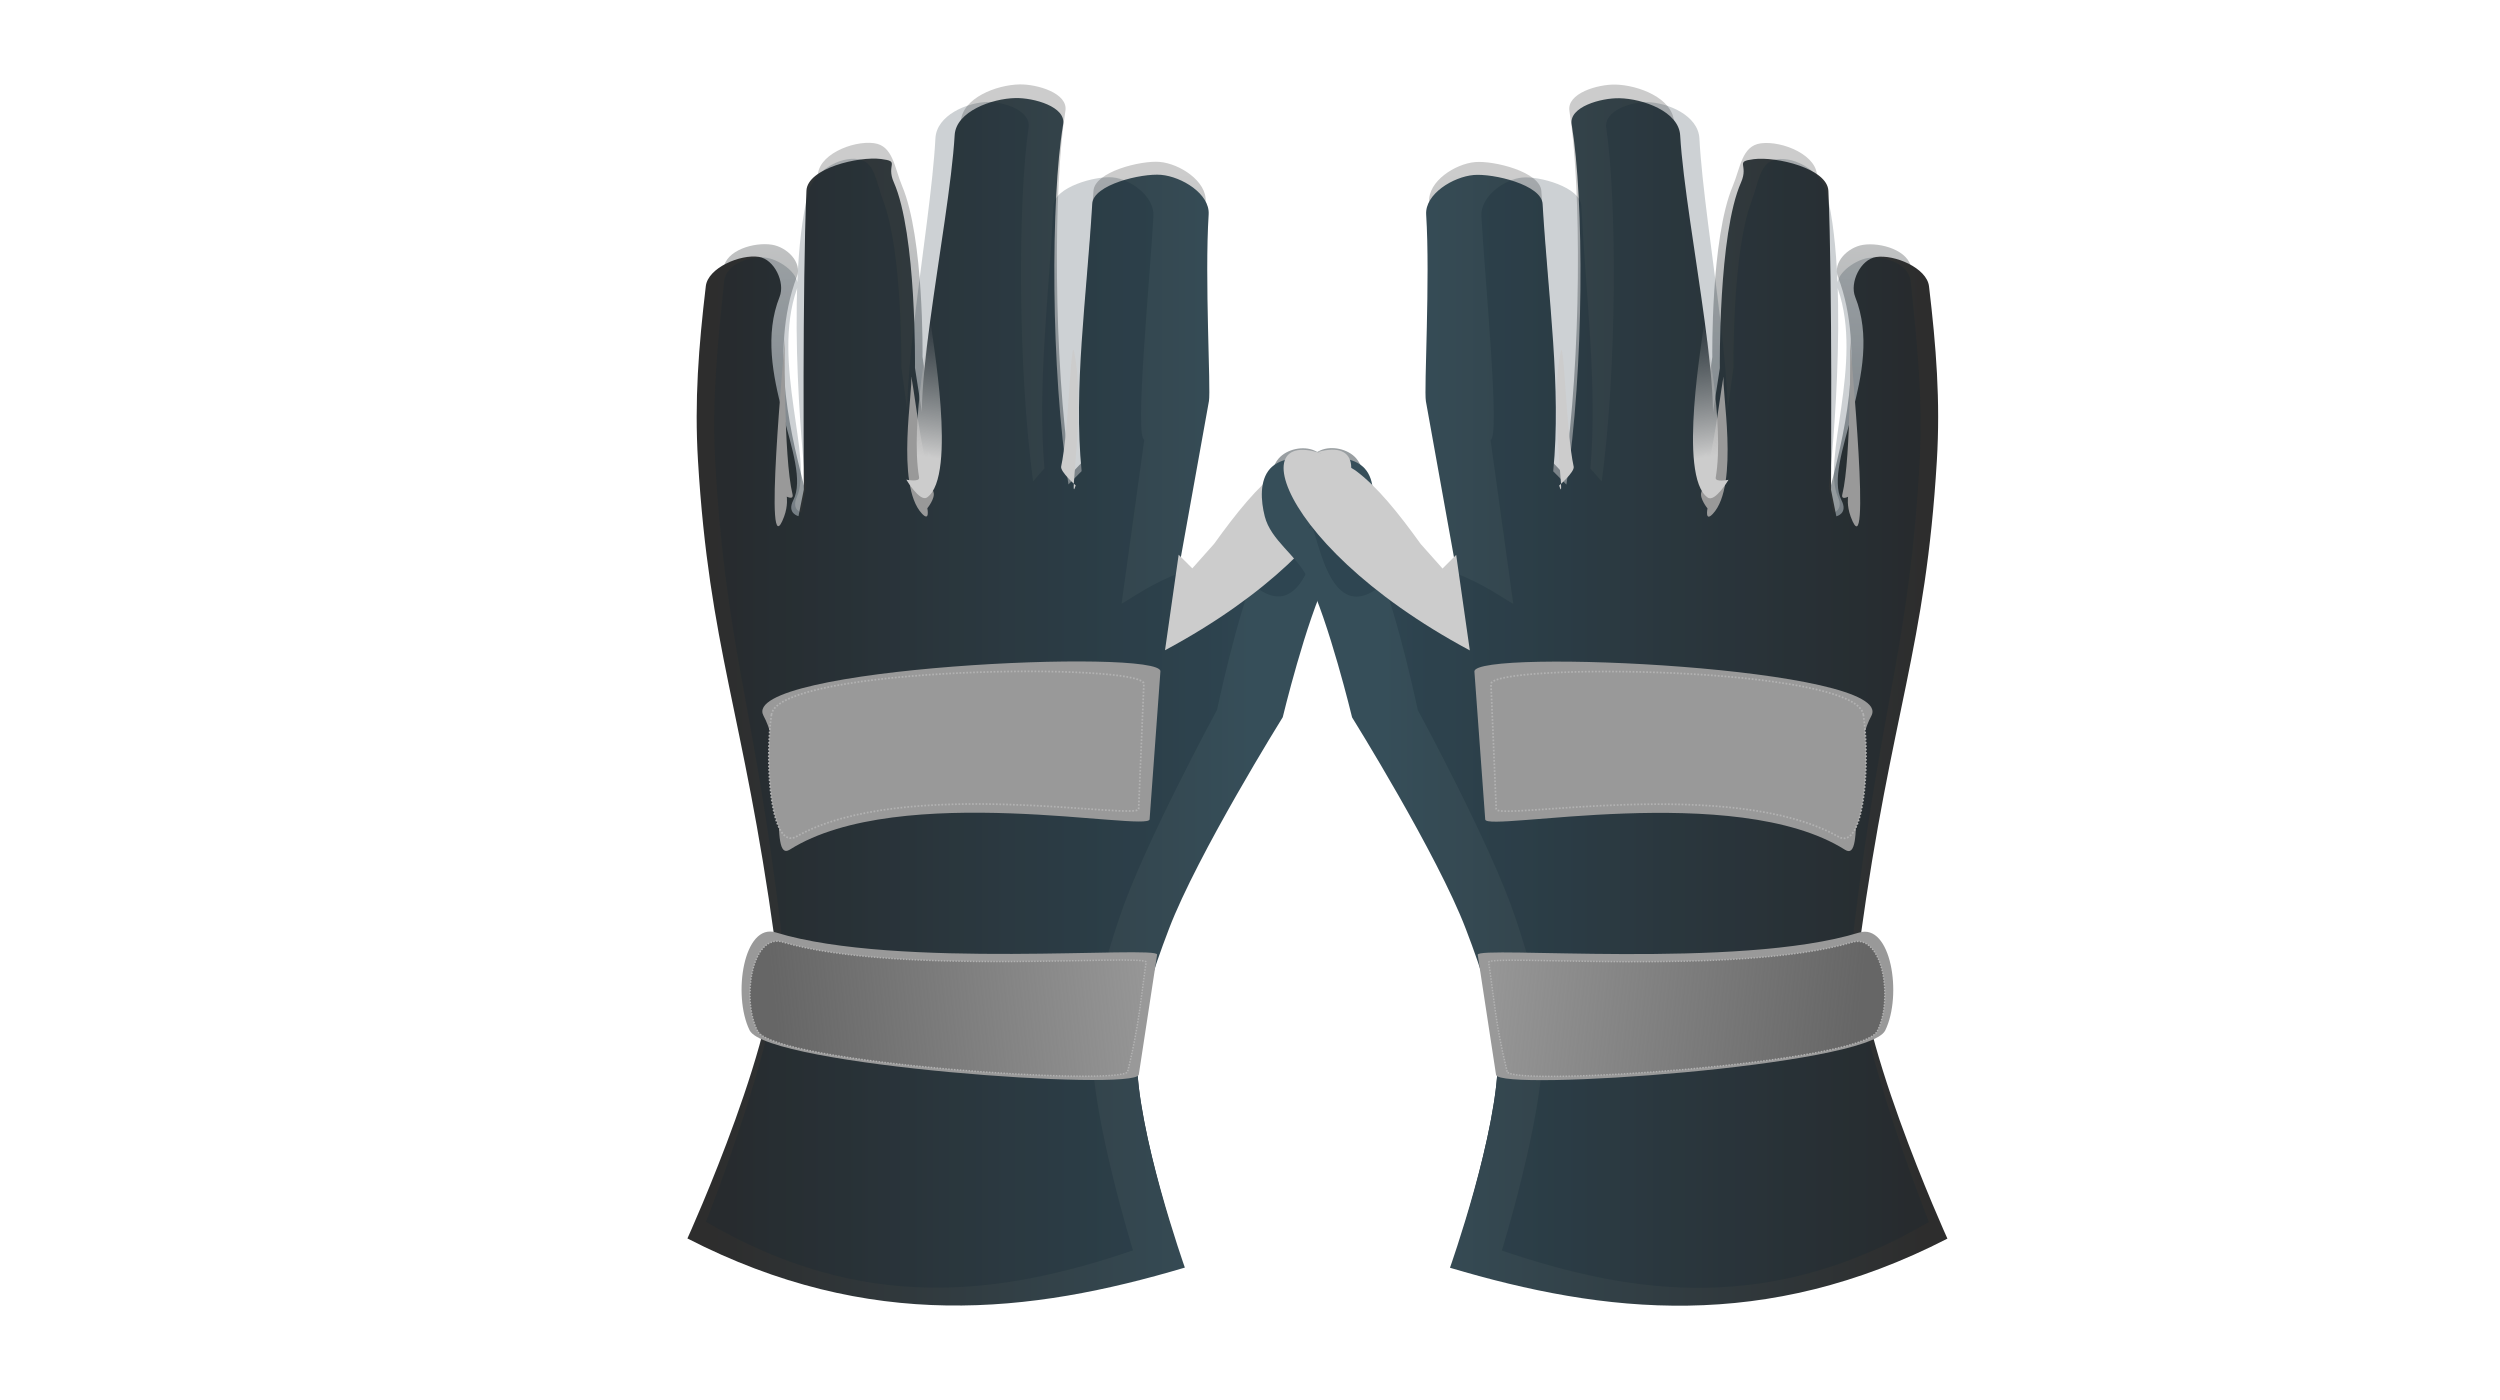
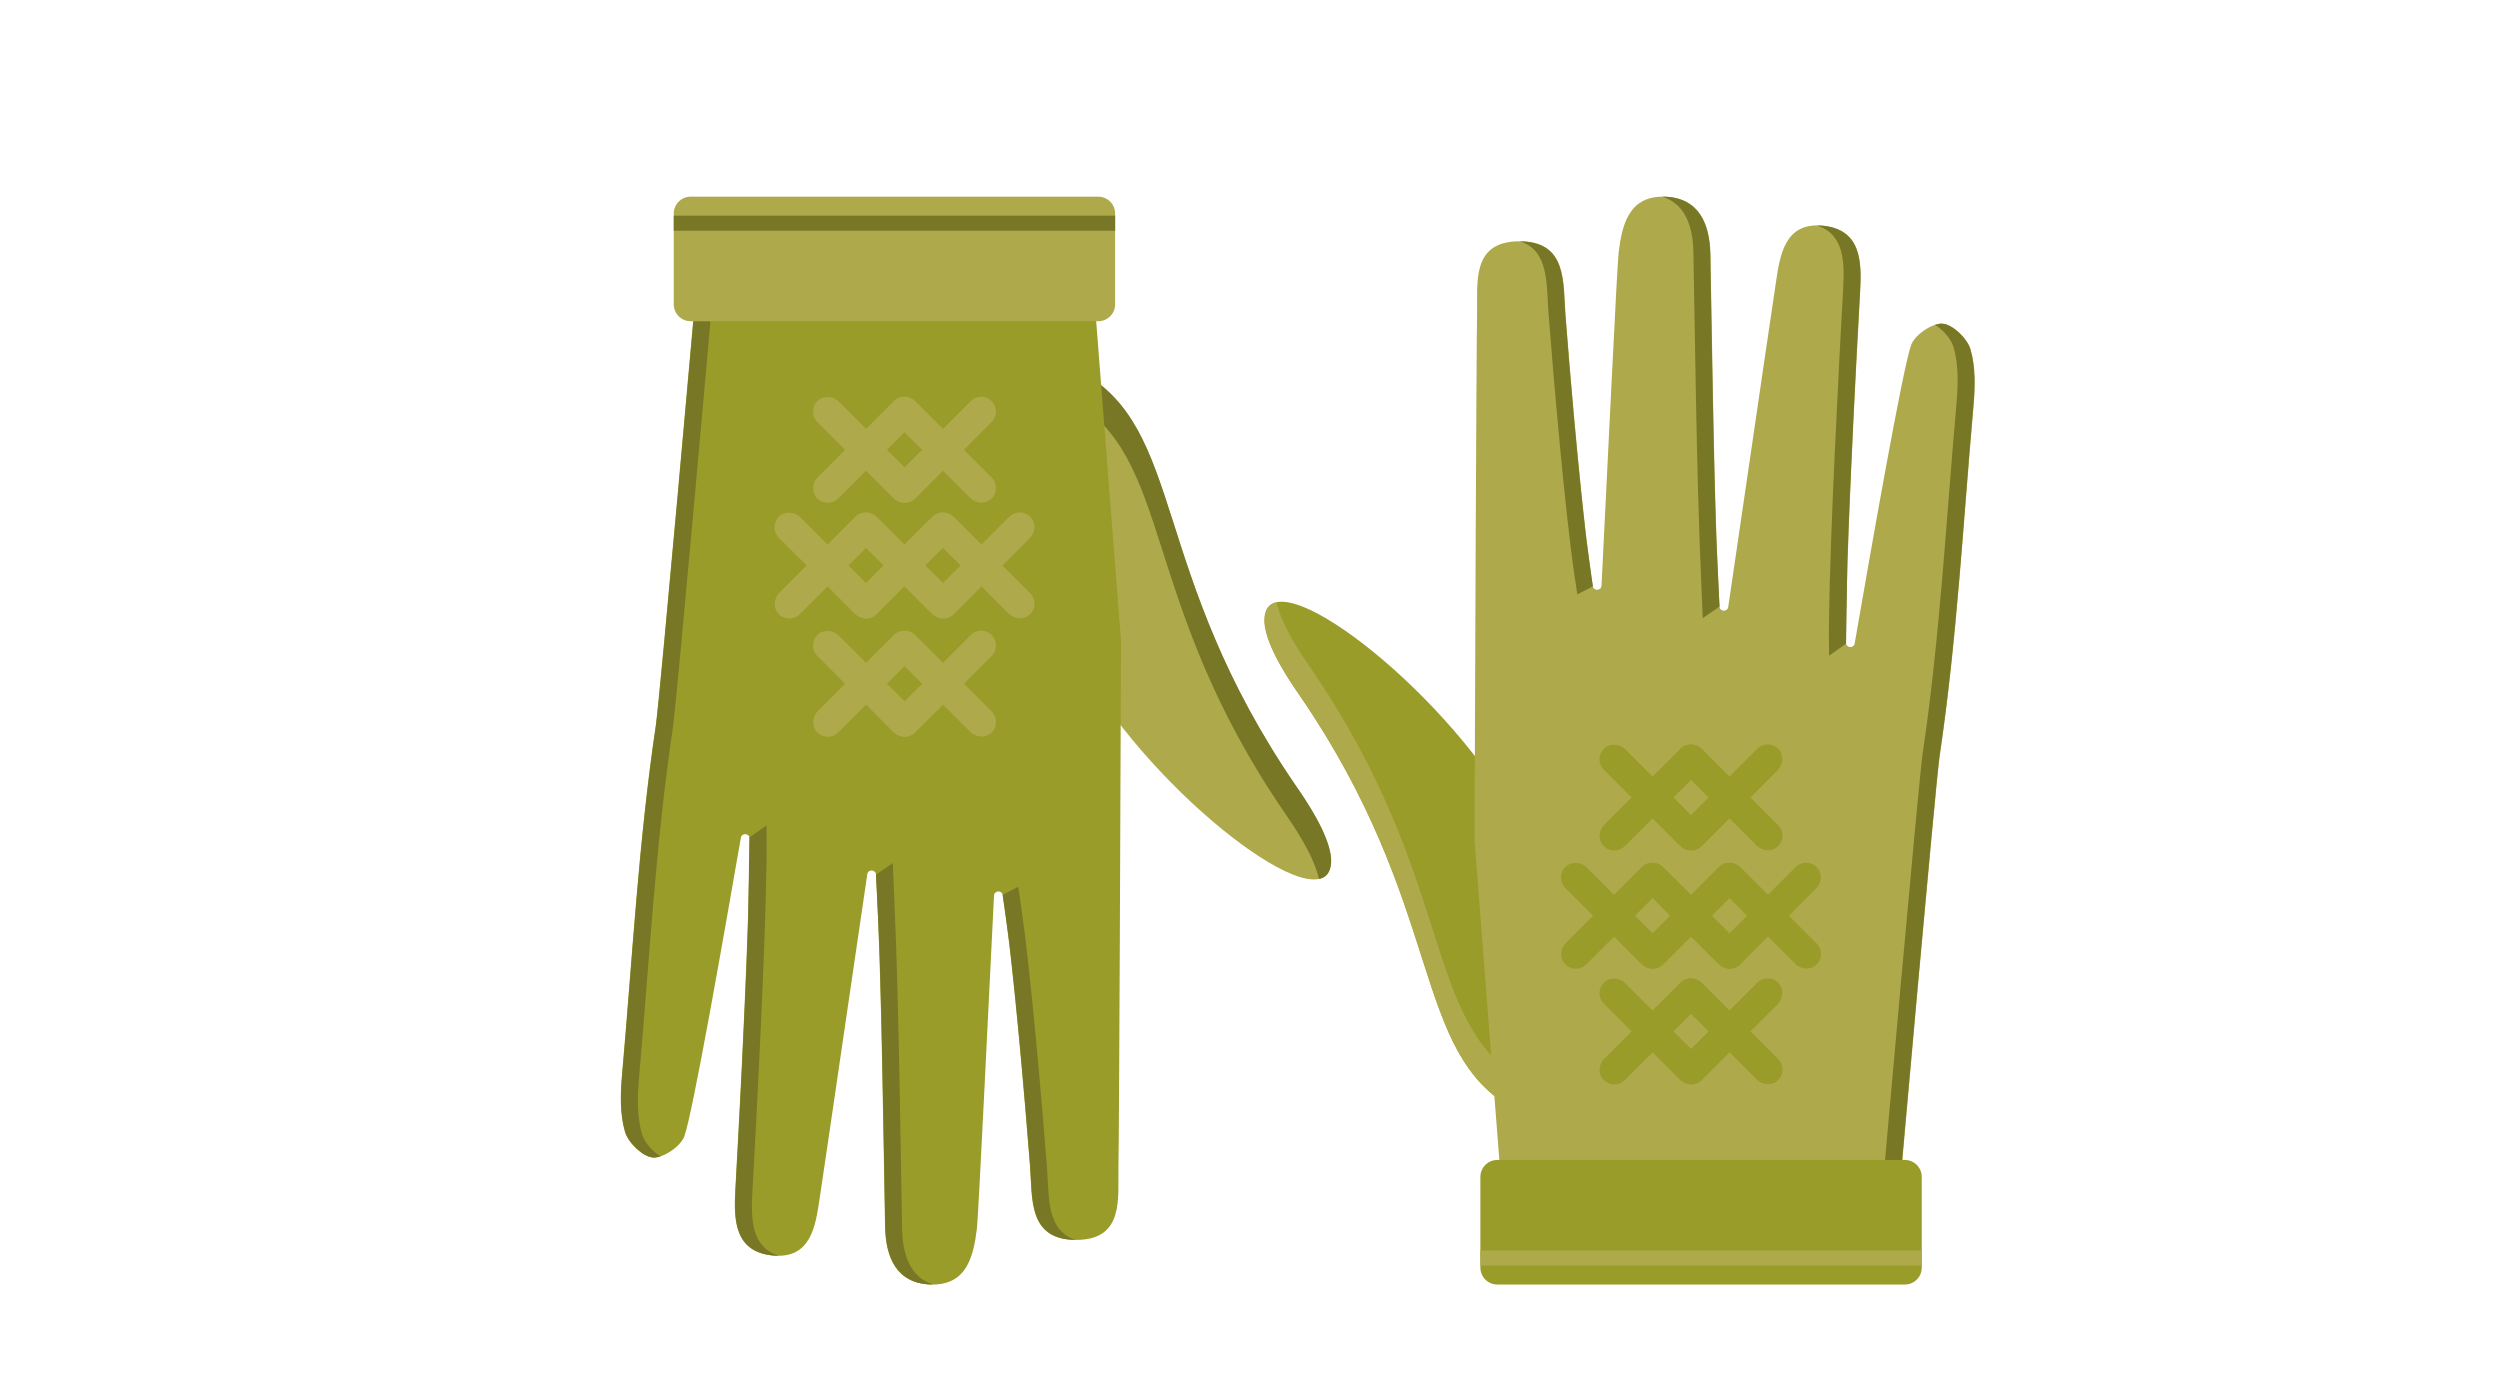
<svg xmlns="http://www.w3.org/2000/svg" version="1.1" id="Layer_1" viewBox="0 0 768 430" enable-background="new 0 0 768 430" xml:space="preserve">
-   <g transform="translate(0,-924.3622)">
-     <linearGradient id="SVGID_1_" gradientUnits="userSpaceOnUse" x1="68.017" y1="1085.55" x2="65.987" y2="988.684" gradientTransform="matrix(3.3594 0 0 3.3594 91.4609 -2342.773)">
-       <stop offset="0" style="stop-color:#0E232E" />
-       <stop offset="1" style="stop-color:#CCCCCC" />
-     </linearGradient>
-     <path fill="url(#SVGID_1_)" d="M313.172,950.294c-7.033,0.146-17.603,4.147-18.014,11.498c-1.606,28.742-15.443,92.238-7.056,99.27   l0.776,4.924l-2.352,4.924l0.776-10.66l-3.903-26.271c0,0,0.495-36.463-6.271-52.49c-2.389-5.661-2.776-12.371-8.64-13.148   c-6.623-0.877-17.86,3.757-17.238,10.686c2.333,25.99-0.776,92.696-0.776,92.696l-1.576,8.224c0,0-0.467-0.537-1.552-4.924   c-3.58-14.49-11.465-42.236-2.557-65.639c1.711-4.495-3.081-9.118-7.65-9.848c-5.429-0.868-14.241,1.676-14.886,7.386   c-2.116,18.725-4.197,37.194-3.127,55.79c3.35,58.26,13.385,77.597,22.719,148.499c3.35,25.445-25.847,92.707-25.847,92.707   c54.099,29.113,101.521,23.291,147.335,9.035c0,0-14.202-42.121-14.11-64.014c0.06-14.062,4.621-27.877,9.407-41.018   c8.455-23.209,33.701-65.639,33.701-65.639s6.865-29.833,13.309-43.479c3.244-6.87,10.76-11.432,12.561-18.859   c1.164-4.801,1.598-11.099-1.576-14.771c-2.508-2.904-7.537-3.986-10.982-2.462c-17.32,7.663-45.461,46.346-46.234,45.941   l11.063-64.396c0.607-3.532-1.304-37.884-0.082-57.868c0.393-6.396-8.012-11.741-14.109-12.285   c-5.715-0.51-20.168,3.01-20.372,9.011c-1.681,29.24-5.591,57.029-3.146,82.873l-3.904,4.111   c-5.271-35.59-5.274-88.45-1.575-111.605C328.245,952.952,318.549,950.183,313.172,950.294L313.172,950.294z" />
-     <linearGradient id="SVGID_2_" gradientUnits="userSpaceOnUse" x1="37.88" y1="1036.711" x2="87.296" y2="1036.711" gradientTransform="matrix(3.3594 0 0 3.3594 91.4609 -2342.773)">
-       <stop offset="0" style="stop-color:#2D2D2D" />
-       <stop offset="1" style="stop-color:#364E59" />
-     </linearGradient>
-     <path fill="url(#SVGID_2_)" d="M311.956,954.486c-7.294,0.145-18.257,4.108-18.683,11.391   c-1.666,28.474-16.017,91.378-7.317,98.345l0.805,4.878l-2.439,4.878l0.805-10.561l-4.048-26.026c0,0,0.514-41.154-6.503-57.032   c-2.478-5.607,2.152-6.387-3.931-7.156c-6.869-0.869-22.606,2.831-22.909,9.748c-1.264,28.909-0.805,91.832-0.805,91.832   l-1.634,8.147c0,0-3.656-0.838-1.609-4.878c6.013-11.868-13.431-39.327-4.192-62.512c1.774-4.453-1.656-11.548-6.394-12.271   c-5.631-0.86-15.609,3.337-16.278,8.994c-2.195,18.55-3.515,35.17-2.406,53.593c3.475,57.717,13.882,76.875,23.563,147.117   c3.474,25.207-26.807,91.842-26.807,91.842c56.11,28.844,105.293,23.074,152.811,8.951c0,0-14.729-41.729-14.636-63.416   c0.062-13.934,4.793-27.617,9.758-40.637c8.77-22.99,34.952-65.025,34.952-65.025s7.121-29.556,13.805-43.074   c3.363-6.806,11.158-11.325,13.025-18.684c1.207-4.756,1.656-10.995-1.635-14.635c-2.602-2.877-7.816-3.949-11.391-2.439   c-17.965,7.592-47.151,45.915-47.953,45.513l11.476-63.798c0.629-3.498-1.353-37.53-0.086-57.328   c0.406-6.336-8.308-11.632-14.634-12.171c-5.927-0.505-20.917,2.982-21.129,8.927c-1.743,28.968-5.798,56.498-3.263,82.101   l-4.049,4.073c-5.468-35.258-5.471-87.625-1.634-110.565C327.587,957.12,317.534,954.375,311.956,954.486L311.956,954.486z" />
-     <g opacity="0.21" enable-background="new    ">
-       <path fill="#0E232E" d="M303.396,955.686c-6.261,0.142-15.671,4.034-16.037,11.186c-1.429,27.96-13.748,89.729-6.281,96.57    l0.691,4.79l-2.094,4.791l0.691-10.371l-3.475-25.556c0,0,0.441-35.472-5.582-51.063c-2.127-5.506-2.472-12.035-7.692-12.791    c-5.896-0.853-13.701,3.862-15.346,10.396c-7.562,30.033-0.691,90.175-0.691,90.175l-1.403,8c0,0-3.138-0.823-1.381-4.79    c5.161-11.654-7.93-41.087,0-63.854c1.523-4.373-5.02-8.87-9.087-9.581c-4.833-0.844-12.678,1.631-13.252,7.186    c-1.884,18.215-3.736,36.183-2.784,54.273c2.982,56.676,11.916,75.486,20.226,144.463c2.982,24.752-23.01,90.186-23.01,90.186    c48.162,28.32,90.378,22.656,131.166,8.789c0,0-12.644-40.975-12.562-62.271c0.053-13.682,4.111-27.119,8.374-39.902    c7.526-22.578,30.001-63.854,30.001-63.854s6.113-29.022,11.85-42.297c2.889-6.683,9.578-11.121,11.182-18.346    c1.035-4.67,12.982,7.808,10.156,4.233c-2.232-2.825-4.932,35.191-24.006,16.209c-12.307-12.248-37.804,7.878-38.491,7.484    l6.971-50.297c-3.021-0.502,1.718-49.203,2.807-68.644c0.348-6.221-7.133-11.422-12.562-11.951    c-5.086-0.496-17.953,2.928-18.135,8.766c-1.498,28.445-4.979,55.479-2.801,80.619l-3.475,4    c-4.693-34.622-4.697-86.044-1.404-108.57C316.814,958.271,308.185,955.577,303.396,955.686L303.396,955.686z" />
+   <g>
+     <path fill="#999C29" d="M462.373,245.527c-24.01-38.629-74.813-75.995-73.855-54.257c0.501,7.572,8.259,18.701,10.506,21.965   c45.801,66.547,33.896,110.041,66.803,127.939C465.826,341.175,489.59,289.313,462.373,245.527z" />
+     <path fill="#AEA94B" d="M402.362,204.844c-2.046-2.975-8.657-12.478-10.194-19.872c-2.521,0.525-3.929,2.48-3.765,6.237   c0.504,7.572,8.262,18.701,10.509,21.965c45.801,66.546,33.896,110.041,66.802,127.94c0,0,1.431-3.133,3.188-8.485   C436.336,314.635,448.036,271.204,402.362,204.844z" />
+     <path fill="#AEA94B" d="M605.375,107.352c-0.98-3.373-5.452-7.691-8.617-7.915c-3.178-0.224-8.555,3.437-9.67,6.569   c-2.585,7.267-12.071,61.317-17.333,91.651c-0.282,1.622-2.669,1.428-2.674-0.218c-0.072-23.703,2.763-78.96,4.385-107.96   c0.524-9.336,0.258-19.112-11.718-20.158c-11.443-0.999-12.921,8.989-14.146,17.175c-3.882,25.966-11.302,77.192-14.688,99.967   c-0.238,1.6-2.579,1.495-2.676-0.12c-1.717-28.7-2.383-89.756-2.778-108.306c-0.197-9.186-3.419-17.204-13.902-17.605   c-11.068-0.424-13.247,8.393-14.312,17.116c-0.49,4.009-3.454,66.61-5.262,102.34c-0.081,1.617-2.421,1.756-2.674,0.157   c-2.983-18.773-6.694-61.526-8.362-83.17c-0.781-10.141,0.664-22.875-14.375-22.749c-14.627,0.123-12.628,12.826-12.813,22.189   c-0.23,11.539-0.636,118.65-0.789,161.151h-0.055l8.502,109.476H583.47c0,0,11.174-126.38,12.44-134.866   c5.29-35.48,7.199-71.47,10.366-107.255C606.789,119.022,606.965,112.812,605.375,107.352z" />
+     <path fill="#777726" d="M605.302,107.34c-0.98-3.373-5.455-7.691-8.619-7.915c-0.671-0.047-1.448,0.108-2.253,0.366   c2.514,1.538,4.993,4.402,5.693,6.81c1.59,5.461,1.416,11.671,0.901,17.469c-3.167,35.784-5.076,71.774-10.366,107.255   c-1.267,8.486-12.441,134.866-12.441,134.866l5.179,0.739c0,0,11.173-126.379,12.438-134.866   c5.292-35.479,7.2-71.471,10.368-107.255C606.715,119.011,606.89,112.801,605.302,107.34z" />
+     <path fill="#777726" d="M489.327,180.138l-1.991-14.294c-2.518-21.235-5.137-51.768-6.461-68.982   c-0.774-10.041,0.611-22.604-13.961-22.729c9.032,2.835,8.116,13.341,8.782,21.99c1.588,20.616,5.03,60.337,7.931,80.292   l-0.004,0.018l0.279,1.828c0.052,0.333,0.104,0.712,0.155,1.032c0,0.006,0.004,0.009,0.006,0.016l0.498,3.271L489.327,180.138z" />
+     <path fill="#777726" d="M527.234,165.156c-1.049-30.853-1.533-72.395-1.85-87.132c-0.195-9.186-3.418-17.203-13.901-17.605   c-0.27-0.01-0.51,0.009-0.769,0.01c6.995,2.225,9.329,9.116,9.493,16.855c0.361,16.988,0.95,69.605,2.368,100.393l-0.002,0.004   l0.498,12.204l5.167-3.543L527.234,165.156z" />
+     <path fill="#777726" d="M559.675,69.308c-0.551-0.047-1.059-0.048-1.563-0.047c8.391,2.577,8.566,11.188,8.103,19.466   c-1.489,26.595-3.993,75.255-4.344,101.427l-0.002,0.008v0.107c-0.03,2.322-0.046,4.485-0.04,6.419c0,0.078,0.03,0.137,0.04,0.208   v4.547l5.245-3.705l0.396-25.382c0.874-26.655,2.7-61.74,3.884-82.89C571.914,80.13,571.647,70.354,559.675,69.308z" />
+     <path fill="#999C29" d="M585.169,356.339H459.97c-2.869,0-5.197,2.327-5.197,5.196v27.876c0,2.869,2.328,5.195,5.197,5.195h125.199   c2.869,0,5.195-2.326,5.195-5.195v-27.876C590.364,358.666,588.038,356.339,585.169,356.339z" />
+     <rect x="454.772" y="384.15" fill="#AEA94B" width="135.592" height="4.624" />
+     <g>
+       <g>
+         <path fill="#999C29" d="M502.29,281.279l8.284-8.286c1.759-1.758,2.031-4.659,0.353-6.492c-1.761-1.923-4.747-1.972-6.571-0.148     l-8.496,8.496c-0.018,0.018-0.046,0.018-0.062,0l-8.287-8.286c-1.756-1.758-4.657-2.03-6.489-0.352     c-1.925,1.761-1.975,4.747-0.149,6.573l8.496,8.495c0.017,0.017,0.017,0.044,0,0.062l-8.387,8.387     c-1.55,1.549-1.917,4.012-0.692,5.83c1.657,2.459,5.024,2.697,7.012,0.71l8.497-8.497c0.017-0.017,0.045-0.017,0.062,0     l8.286,8.287c1.756,1.756,4.659,2.028,6.491,0.352c1.923-1.761,1.973-4.749,0.147-6.572l-8.494-8.496     C502.271,281.323,502.271,281.296,502.29,281.279z" />
+         <path fill="#999C29" d="M525.938,281.279l8.286-8.286c1.759-1.758,2.031-4.659,0.353-6.492c-1.761-1.923-4.749-1.972-6.572-0.148     l-8.496,8.496c-0.017,0.018-0.045,0.018-0.062,0l-8.286-8.286c-1.756-1.758-4.657-2.03-6.492-0.352     c-1.923,1.761-1.972,4.747-0.147,6.573l8.496,8.495c0.018,0.017,0.018,0.044,0,0.062l-8.388,8.387     c-1.549,1.549-1.916,4.012-0.693,5.83c1.658,2.459,5.027,2.697,7.015,0.71l8.496-8.497c0.018-0.017,0.046-0.017,0.062,0     l8.286,8.287c1.757,1.756,4.658,2.028,6.492,0.352c1.923-1.761,1.972-4.749,0.147-6.572l-8.496-8.496     C525.92,281.323,525.92,281.296,525.938,281.279z" />
+         <path fill="#999C29" d="M549.587,281.279l8.286-8.286c1.756-1.758,2.03-4.659,0.352-6.492c-1.76-1.923-4.749-1.972-6.571-0.148     l-8.496,8.496c-0.019,0.018-0.046,0.018-0.062,0l-8.286-8.286c-1.757-1.758-4.66-2.03-6.492-0.352     c-1.923,1.761-1.972,4.747-0.147,6.573l8.494,8.495c0.02,0.017,0.02,0.044,0,0.062l-8.387,8.387     c-1.548,1.549-1.915,4.012-0.69,5.83c1.656,2.459,5.025,2.697,7.013,0.71l8.496-8.497c0.017-0.017,0.044-0.017,0.062,0     l8.286,8.287c1.756,1.756,4.658,2.028,6.49,0.352c1.923-1.761,1.974-4.749,0.149-6.572l-8.496-8.496     C549.569,281.323,549.569,281.296,549.587,281.279z" />
+         <path fill="#999C29" d="M514.114,244.949l8.286-8.287c1.756-1.757,2.028-4.658,0.352-6.49c-1.76-1.924-4.749-1.973-6.573-0.149     l-8.494,8.496c-0.02,0.018-0.046,0.018-0.062,0l-8.286-8.286c-1.759-1.757-4.66-2.03-6.492-0.352     c-1.923,1.76-1.974,4.748-0.149,6.572l8.496,8.496c0.018,0.017,0.018,0.045,0,0.062l-8.387,8.387     c-1.55,1.549-1.917,4.013-0.692,5.829c1.658,2.46,5.027,2.697,7.015,0.711l8.496-8.497c0.017-0.018,0.043-0.018,0.062,0     l8.286,8.287c1.756,1.756,4.658,2.029,6.49,0.352c1.923-1.761,1.972-4.749,0.149-6.573l-8.496-8.495     C514.097,244.994,514.097,244.966,514.114,244.949z" />
+         <path fill="#999C29" d="M537.763,244.949l8.286-8.287c1.757-1.757,2.029-4.658,0.353-6.49c-1.763-1.924-4.749-1.973-6.573-0.149     l-8.496,8.496c-0.018,0.018-0.046,0.018-0.062,0l-8.286-8.286c-1.757-1.757-4.658-2.03-6.49-0.352     c-1.923,1.76-1.973,4.748-0.149,6.572l8.496,8.496c0.017,0.017,0.017,0.045,0,0.062l-8.387,8.387     c-1.548,1.549-1.917,4.013-0.692,5.829c1.657,2.46,5.026,2.697,7.014,0.711l8.495-8.497c0.017-0.018,0.045-0.018,0.062,0     l8.286,8.287c1.758,1.756,4.659,2.029,6.491,0.352c1.923-1.761,1.975-4.749,0.149-6.573l-8.496-8.495     C537.746,244.994,537.746,244.966,537.763,244.949z" />
+         <path fill="#999C29" d="M514.114,316.808l8.286-8.286c1.756-1.758,2.028-4.659,0.352-6.491c-1.76-1.924-4.749-1.972-6.573-0.149     l-8.494,8.496c-0.02,0.018-0.046,0.018-0.062,0l-8.286-8.285c-1.759-1.757-4.66-2.03-6.492-0.353     c-1.923,1.761-1.974,4.748-0.149,6.572l8.496,8.496c0.018,0.017,0.018,0.046,0,0.062l-8.387,8.387     c-1.55,1.549-1.917,4.013-0.692,5.829c1.658,2.461,5.027,2.698,7.015,0.71l8.496-8.495c0.017-0.018,0.043-0.018,0.062,0     l8.286,8.286c1.756,1.756,4.658,2.029,6.49,0.352c1.923-1.76,1.972-4.748,0.149-6.572l-8.496-8.496     C514.097,316.854,514.097,316.824,514.114,316.808z" />
+         <path fill="#999C29" d="M537.763,316.808l8.286-8.286c1.757-1.758,2.029-4.659,0.353-6.491c-1.763-1.924-4.749-1.972-6.573-0.149     l-8.496,8.496c-0.018,0.018-0.046,0.018-0.062,0l-8.286-8.285c-1.757-1.757-4.658-2.03-6.49-0.353     c-1.923,1.761-1.973,4.748-0.149,6.572l8.496,8.496c0.017,0.017,0.017,0.046,0,0.062l-8.387,8.387     c-1.548,1.549-1.917,4.013-0.692,5.829c1.657,2.461,5.026,2.698,7.014,0.71l8.495-8.495c0.017-0.018,0.045-0.018,0.062,0     l8.286,8.286c1.758,1.756,4.659,2.029,6.491,0.352c1.923-1.76,1.975-4.748,0.149-6.572l-8.496-8.496     C537.746,316.854,537.746,316.824,537.763,316.808z" />
+       </g>
    </g>
-     <path fill="#999999" d="M234.541,1144.224c7.998,14.836,1.438,45.336,8.069,41.15c33.744-21.297,110.257-5.328,110.548-9.316   l3.322-45.438C357.008,1123.388,226.542,1129.39,234.541,1144.224z" />
-     <path fill="#999999" stroke="#B2B2B2" stroke-width="0.524" stroke-dasharray="0.524,0.524" d="M236.989,1143.892   c-2.123,14.973-0.296,41.979,7.674,37.459c32.796-18.598,104.973-4.844,105.125-8.48l1.605-38.396   C351.669,1127.878,239.113,1128.92,236.989,1143.892L236.989,1143.892z" />
-     <path fill="#999999" d="M230.286,1240.879c-5.324-10.838-1.807-33.117,8.078-30.061c36.778,11.373,117.544,3.916,117.103,6.805   l-5.63,36.869C349.037,1259.73,235.609,1251.717,230.286,1240.879L230.286,1240.879z" />
-     <linearGradient id="SVGID_3_" gradientUnits="userSpaceOnUse" x1="74.161" y1="70.104" x2="224.201" y2="81.566" gradientTransform="matrix(0.8055 0 0 -0.5878 178.7017 1278.201)">
-       <stop offset="0" style="stop-color:#666666" />
-       <stop offset="1" style="stop-color:#666666;stop-opacity:0" />
-     </linearGradient>
-     <path fill="url(#SVGID_3_)" stroke="#B2B2B2" stroke-width="0.448" stroke-dasharray="0.448,0.448" d="M232.738,1241.123   c-5.063-9.865-1.719-30.148,7.682-27.365c34.974,10.354,112.07,3.564,111.675,6.195c-1.594,10.596-2.051,18.914-5.67,33.562   C345.268,1258.197,237.8,1250.988,232.738,1241.123z" />
-     <path fill="#999999" d="M241.065,1028.357c0,3.064-6.856,72.655-0.184,54.693c1.267-3.411,0.812-6.131,0.812-6.131   s2.235,1.167,1.758-0.766C240.655,1064.819,241.065,1028.356,241.065,1028.357L241.065,1028.357z" />
-     <path fill="#999999" d="M279.857,1040.197c0.943,2.604-4.981,33.132,3.394,41.985c2.487,2.63,1.625-1.685,1.625-1.685   s2.503-3.09,1.902-4.927C282.541,1062.605,280.401,1039.834,279.857,1040.197L279.857,1040.197z" />
-     <linearGradient id="SVGID_4_" gradientUnits="userSpaceOnUse" x1="125.062" y1="479.209" x2="131.968" y2="415.406" gradientTransform="matrix(0.4856 0 0 0.6756 223.3229 740.903)">
-       <stop offset="0" style="stop-color:#CCCCCC" />
-       <stop offset="1" style="stop-color:#999999;stop-opacity:0" />
-     </linearGradient>
-     <path fill="url(#SVGID_4_)" d="M286.064,1024.267c0,2.73,8.139,46.373-1.266,52.902c-2.233,1.55-6.377-5.46-6.377-5.46   s4.191,0.874,3.925-0.683C279.553,1054.73,285.634,1023.922,286.064,1024.267L286.064,1024.267z" />
-     <path fill="#CCCCCC" d="M329.827,1031.807c3.938,17.005-1.777,49.387,0.627,41.675c0,0-4.811-4.222-4.467-5.814   C328.245,1057.208,328.829,1030.994,329.827,1031.807z" />
-     <path fill="#CCCCCC" d="M362.083,1094.774l-4.191,29.344c63.931-34.266,72.175-78.078,35.214-55.335   c-6.707,4.896-13.416,13.307-20.123,22.637l-6.707,7.546L362.083,1094.774z" />
-   </g>
-   <g transform="translate(0,-924.3622)">
-     <linearGradient id="SVGID_5_" gradientUnits="userSpaceOnUse" x1="53.221" y1="1085.565" x2="51.191" y2="988.699" gradientTransform="matrix(-3.3594 0 0 3.3594 668.2539 -2342.773)">
-       <stop offset="0" style="stop-color:#0E232E" />
-       <stop offset="1" style="stop-color:#CCCCCC" />
-     </linearGradient>
-     <path fill="url(#SVGID_5_)" d="M496.247,950.344c-5.377-0.111-15.072,2.658-14.11,8.198c3.699,23.155,3.695,76.015-1.575,111.605   l-3.904-4.111c2.445-25.844-1.465-53.633-3.146-82.873c-0.204-6.001-14.657-9.521-20.372-9.011   c-6.098,0.544-14.502,5.889-14.109,12.285c1.222,19.984-0.689,54.336-0.082,57.868l11.063,64.396   c-0.772,0.405-28.913-38.278-46.233-45.941c-3.446-1.524-8.475-0.442-10.983,2.462c-3.173,3.673-2.739,9.971-1.576,14.771   c1.801,7.427,9.316,11.989,12.561,18.859c6.443,13.646,13.31,43.479,13.31,43.479s25.245,42.43,33.7,65.639   c4.786,13.141,9.348,26.955,9.407,41.018c0.092,21.893-14.11,64.014-14.11,64.014c45.814,14.256,93.236,20.078,147.335-9.035   c0,0-29.196-67.262-25.847-92.707c9.334-70.902,19.369-90.239,22.719-148.499c1.07-18.596-1.012-37.065-3.127-55.79   c-0.645-5.71-9.457-8.254-14.887-7.386c-4.568,0.73-9.36,5.353-7.649,9.848c8.908,23.403,1.022,51.149-2.558,65.639   c-1.084,4.387-1.551,4.924-1.551,4.924l-1.576-8.224c0,0-3.109-66.706-0.776-92.696c0.622-6.929-10.615-11.563-17.238-10.686   c-5.864,0.777-6.251,7.487-8.64,13.148c-6.766,16.027-6.271,52.49-6.271,52.49l-3.902,26.271l0.775,10.66l-2.352-4.924l0.775-4.924   c8.388-7.032-5.449-70.528-7.056-99.27C513.85,954.491,503.279,950.49,496.247,950.344L496.247,950.344z" />
-     <linearGradient id="SVGID_6_" gradientUnits="userSpaceOnUse" x1="23.084" y1="1036.726" x2="72.501" y2="1036.726" gradientTransform="matrix(-3.3594 0 0 3.3594 668.2539 -2342.773)">
-       <stop offset="0" style="stop-color:#2D2D2D" />
-       <stop offset="1" style="stop-color:#364E59" />
-     </linearGradient>
-     <path fill="url(#SVGID_6_)" d="M497.464,954.536c-5.578-0.111-15.632,2.634-14.636,8.122c3.837,22.94,3.834,75.307-1.634,110.565   l-4.049-4.073c2.535-25.603-1.52-53.133-3.263-82.101c-0.212-5.945-15.202-9.432-21.129-8.927   c-6.326,0.539-15.041,5.835-14.635,12.171c1.268,19.798-0.714,53.83-0.085,57.328l11.476,63.798   c-0.802,0.402-29.987-37.921-47.952-45.513c-3.574-1.51-8.79-0.438-11.392,2.439c-3.291,3.64-2.842,9.879-1.635,14.635   c1.868,7.359,9.662,11.878,13.025,18.684c6.684,13.518,13.806,43.074,13.806,43.074s26.182,42.035,34.951,65.025   c4.965,13.02,9.695,26.703,9.758,40.637c0.094,21.688-14.636,63.416-14.636,63.416c47.518,14.123,96.7,19.893,152.811-8.951   c0,0-30.281-66.635-26.807-91.842c9.681-70.242,20.088-89.4,23.562-147.117c1.109-18.423-0.211-35.043-2.406-53.593   c-0.669-5.657-10.646-9.854-16.277-8.994c-4.738,0.723-8.168,7.818-6.395,12.271c9.239,23.185-10.205,50.644-4.191,62.512   c2.047,4.04-1.609,4.878-1.609,4.878l-1.635-8.147c0,0,0.459-62.923-0.805-91.832c-0.303-6.917-16.039-10.617-22.908-9.748   c-6.084,0.769-1.453,1.549-3.932,7.156c-7.017,15.878-6.503,57.032-6.503,57.032l-4.048,26.026l0.805,10.561l-2.439-4.878   l0.806-4.878c8.7-6.967-5.651-69.871-7.317-98.345C515.721,958.644,504.758,954.681,497.464,954.536L497.464,954.536z" />
-     <g opacity="0.21" enable-background="new    ">
-       <path fill="#0E232E" d="M506.023,955.736c-4.789-0.109-13.418,2.585-12.563,7.977c3.293,22.526,3.289,73.948-1.403,108.57    l-3.476-4c2.178-25.14-1.303-52.174-2.801-80.619c-0.182-5.838-13.049-9.262-18.135-8.766c-5.43,0.529-12.91,5.73-12.562,11.951    c1.089,19.441,5.827,68.142,2.807,68.644l6.971,50.297c-0.687,0.394-26.184-19.732-38.491-7.484    c-19.074,18.982-21.773-19.034-24.006-16.209c-2.825,3.575,9.121-8.903,10.157-4.233c1.604,7.225,8.293,11.663,11.181,18.346    c5.736,13.275,11.85,42.297,11.85,42.297s22.476,41.275,30.002,63.854c4.263,12.783,8.321,26.221,8.374,39.902    c0.081,21.297-12.562,62.271-12.562,62.271c40.788,13.867,83.004,19.531,131.165-8.789c0,0-25.991-65.434-23.01-90.186    c8.311-68.977,17.244-87.787,20.227-144.463c0.951-18.09-0.9-36.058-2.784-54.273c-0.574-5.555-8.419-8.03-13.252-7.186    c-4.067,0.711-10.61,5.208-9.087,9.581c7.93,22.767-5.161,52.2,0,63.854c1.757,3.967-1.381,4.79-1.381,4.79l-1.403-8    c0,0,6.871-60.142-0.69-90.175c-1.646-6.534-9.451-11.249-15.347-10.396c-5.22,0.756-5.565,7.285-7.692,12.791    c-6.022,15.591-5.582,51.063-5.582,51.063l-3.475,25.556l0.691,10.371l-2.094-4.791l0.69-4.79c7.467-6.841-4.853-68.61-6.28-96.57    C521.693,959.77,512.283,955.878,506.023,955.736L506.023,955.736z" />
+     <path fill="#AEA94B" d="M334.969,209.496c24.011,38.629,74.814,75.994,73.858,54.256c-0.501-7.571-8.261-18.7-10.506-21.964   c-45.803-66.547-33.898-110.041-66.804-127.94C331.517,113.848,307.752,165.709,334.969,209.496z" />
+     <path fill="#777726" d="M394.98,250.179c2.048,2.976,8.659,12.479,10.194,19.873c2.521-0.525,3.929-2.481,3.765-6.237   c-0.502-7.572-8.26-18.701-10.507-21.965c-45.803-66.547-33.897-110.041-66.803-127.94c0,0-1.431,3.133-3.188,8.487   C361.007,140.389,349.307,183.818,394.98,250.179z" />
+     <path fill="#999C29" d="M191.968,347.672c0.98,3.372,5.454,7.69,8.619,7.914c3.177,0.226,8.555-3.437,9.668-6.568   c2.585-7.268,12.073-61.317,17.333-91.651c0.281-1.621,2.669-1.429,2.674,0.219c0.072,23.702-2.762,78.96-4.385,107.959   c-0.523,9.338-0.257,19.112,11.718,20.159c11.443,0.999,12.921-8.989,14.146-17.175c3.883-25.967,11.302-77.192,14.688-99.967   c0.237-1.601,2.578-1.495,2.675,0.12c1.718,28.699,2.384,89.756,2.779,108.306c0.196,9.186,3.417,17.203,13.902,17.604   c11.067,0.425,13.246-8.393,14.312-17.116c0.491-4.01,3.455-66.61,5.263-102.34c0.082-1.617,2.421-1.756,2.675-0.157   c2.982,18.773,6.694,61.526,8.361,83.171c0.781,10.141-0.666,22.874,14.375,22.748c14.626-0.123,12.627-12.826,12.814-22.189   c0.231-11.539,0.635-118.649,0.788-161.15h0.057l-8.503-109.477H213.874c0,0-11.174,126.379-12.44,134.866   c-5.291,35.48-7.2,71.471-10.368,107.256C190.553,336.001,190.379,342.21,191.968,347.672z" />
+     <path fill="#777726" d="M192.042,347.683c0.981,3.373,5.454,7.691,8.619,7.916c0.67,0.047,1.447-0.109,2.253-0.365   c-2.512-1.539-4.993-4.403-5.693-6.811c-1.589-5.461-1.415-11.671-0.901-17.469c3.167-35.784,5.077-71.775,10.367-107.255   c1.266-8.487,12.44-134.867,12.44-134.867l-5.178-0.74c0,0-11.174,126.379-12.44,134.866c-5.291,35.48-7.2,71.471-10.367,107.256   C190.627,336.013,190.453,342.223,192.042,347.683z" />
+     <path fill="#777726" d="M308.016,274.885l1.992,14.293c2.517,21.236,5.136,51.769,6.462,68.983   c0.773,10.04-0.612,22.604,13.959,22.729c-9.032-2.836-8.115-13.342-8.781-21.988c-1.588-20.617-5.031-60.339-7.931-80.293   l0.003-0.018l-0.279-1.829c-0.051-0.333-0.103-0.712-0.154-1.032c-0.001-0.006-0.005-0.009-0.006-0.015l-0.499-3.271   L308.016,274.885z" />
+     <path fill="#777726" d="M270.11,289.867c1.047,30.854,1.533,72.396,1.848,87.132c0.196,9.185,3.418,17.202,13.901,17.604   c0.271,0.011,0.511-0.01,0.771-0.011c-6.996-2.224-9.329-9.114-9.494-16.854c-0.362-16.988-0.952-69.605-2.368-100.394l0.001-0.004   l-0.499-12.203l-5.166,3.543L270.11,289.867z" />
+     <path fill="#777726" d="M237.67,385.715c0.55,0.048,1.057,0.048,1.562,0.047c-8.39-2.577-8.566-11.188-8.103-19.465   c1.489-26.597,3.994-75.256,4.344-101.428l0.001-0.008v-0.106c0.031-2.322,0.046-4.485,0.041-6.419c0-0.078-0.03-0.137-0.041-0.209   v-4.546l-5.245,3.704l-0.394,25.381c-0.875,26.656-2.701,61.742-3.884,82.891C225.429,374.894,225.696,384.669,237.67,385.715z" />
+     <path fill="#AEA94B" d="M212.175,98.684h125.199c2.869,0,5.196-2.327,5.196-5.196V65.612c0-2.87-2.327-5.196-5.196-5.196H212.175   c-2.87,0-5.196,2.327-5.196,5.196v27.875C206.979,96.357,209.306,98.684,212.175,98.684z" />
+     <rect x="206.979" y="66.249" fill="#777726" width="135.591" height="4.623" />
+     <g>
+       <g>
+         <path fill="#AEA94B" d="M295.055,173.744l-8.287,8.287c-1.756,1.757-2.029,4.659-0.352,6.491     c1.761,1.923,4.749,1.972,6.573,0.149l8.496-8.496c0.018-0.017,0.045-0.017,0.062,0l8.286,8.287     c1.757,1.756,4.659,2.029,6.491,0.351c1.923-1.76,1.973-4.748,0.149-6.572l-8.496-8.497c-0.017-0.017-0.017-0.045,0-0.062     l8.387-8.387c1.549-1.548,1.917-4.013,0.693-5.829c-1.658-2.46-5.027-2.697-7.014-0.709l-8.496,8.495     c-0.017,0.018-0.045,0.018-0.062,0l-8.286-8.286c-1.757-1.757-4.658-2.03-6.491-0.353c-1.923,1.761-1.973,4.749-0.149,6.573     l8.497,8.496C295.071,173.699,295.071,173.727,295.055,173.744z" />
+         <path fill="#AEA94B" d="M271.405,173.744l-8.286,8.287c-1.757,1.757-2.03,4.659-0.352,6.491c1.761,1.923,4.749,1.972,6.573,0.149     l8.496-8.496c0.017-0.017,0.045-0.017,0.062,0l8.286,8.287c1.757,1.756,4.659,2.029,6.491,0.351     c1.923-1.76,1.973-4.748,0.149-6.572l-8.496-8.497c-0.018-0.017-0.018-0.045,0-0.062l8.387-8.387     c1.548-1.548,1.917-4.013,0.692-5.829c-1.658-2.46-5.026-2.697-7.014-0.709l-8.496,8.495c-0.017,0.018-0.045,0.018-0.062,0     l-8.287-8.286c-1.757-1.757-4.658-2.03-6.491-0.353c-1.923,1.761-1.973,4.749-0.148,6.573l8.496,8.496     C271.423,173.699,271.423,173.727,271.405,173.744z" />
+         <path fill="#AEA94B" d="M247.756,173.744l-8.286,8.287c-1.757,1.757-2.03,4.659-0.352,6.491c1.761,1.923,4.749,1.972,6.573,0.149     l8.496-8.496c0.017-0.017,0.045-0.017,0.062,0l8.286,8.287c1.757,1.756,4.659,2.029,6.492,0.351     c1.923-1.76,1.973-4.748,0.148-6.572l-8.496-8.497c-0.017-0.017-0.017-0.045,0-0.062l8.386-8.387     c1.549-1.548,1.917-4.013,0.693-5.829c-1.658-2.46-5.026-2.697-7.013-0.709l-8.497,8.495c-0.017,0.018-0.045,0.018-0.062,0     l-8.287-8.286c-1.757-1.757-4.659-2.03-6.491-0.353c-1.923,1.761-1.973,4.749-0.149,6.573l8.496,8.496     C247.774,173.699,247.774,173.727,247.756,173.744z" />
+         <path fill="#AEA94B" d="M283.23,210.074l-8.287,8.286c-1.757,1.757-2.029,4.659-0.352,6.491c1.761,1.923,4.748,1.972,6.572,0.148     l8.496-8.496c0.017-0.018,0.045-0.018,0.062,0l8.287,8.287c1.756,1.757,4.659,2.029,6.491,0.352     c1.923-1.761,1.973-4.748,0.148-6.572l-8.496-8.496c-0.017-0.018-0.017-0.046,0-0.062l8.386-8.387     c1.549-1.549,1.917-4.014,0.693-5.83c-1.658-2.46-5.026-2.697-7.014-0.71l-8.497,8.496c-0.017,0.018-0.045,0.018-0.062,0     l-8.287-8.286c-1.757-1.757-4.658-2.03-6.491-0.353c-1.923,1.76-1.973,4.749-0.148,6.573l8.496,8.496     C283.247,210.028,283.247,210.057,283.23,210.074z" />
+         <path fill="#AEA94B" d="M259.581,210.074l-8.287,8.286c-1.757,1.757-2.029,4.659-0.352,6.491     c1.761,1.923,4.749,1.972,6.573,0.148l8.496-8.496c0.017-0.018,0.045-0.018,0.062,0l8.286,8.287     c1.756,1.757,4.658,2.029,6.491,0.352c1.923-1.761,1.973-4.748,0.149-6.572l-8.496-8.496c-0.018-0.018-0.018-0.046,0-0.062     l8.387-8.387c1.549-1.549,1.917-4.014,0.693-5.83c-1.658-2.46-5.027-2.697-7.014-0.71l-8.496,8.496     c-0.017,0.018-0.045,0.018-0.062,0l-8.286-8.286c-1.757-1.757-4.658-2.03-6.491-0.353c-1.923,1.76-1.973,4.749-0.149,6.573     l8.496,8.496C259.598,210.028,259.598,210.057,259.581,210.074z" />
+         <path fill="#AEA94B" d="M283.23,138.215l-8.287,8.286c-1.757,1.757-2.029,4.659-0.352,6.492c1.761,1.923,4.748,1.973,6.572,0.148     l8.496-8.496c0.017-0.017,0.045-0.017,0.062,0l8.287,8.286c1.756,1.757,4.659,2.03,6.491,0.352     c1.923-1.76,1.973-4.748,0.148-6.572l-8.496-8.496c-0.017-0.017-0.017-0.045,0-0.062l8.386-8.388     c1.549-1.548,1.917-4.013,0.693-5.829c-1.658-2.46-5.026-2.697-7.014-0.71l-8.497,8.496c-0.017,0.017-0.045,0.017-0.062,0     l-8.287-8.287c-1.757-1.756-4.658-2.029-6.491-0.352c-1.923,1.761-1.973,4.749-0.148,6.573l8.496,8.496     C283.247,138.17,283.247,138.198,283.23,138.215z" />
+         <path fill="#AEA94B" d="M259.581,138.215l-8.287,8.286c-1.757,1.757-2.029,4.659-0.352,6.492     c1.761,1.923,4.749,1.973,6.573,0.148l8.496-8.496c0.017-0.017,0.045-0.017,0.062,0l8.286,8.286     c1.756,1.757,4.658,2.03,6.491,0.352c1.923-1.76,1.973-4.748,0.149-6.572l-8.496-8.496c-0.018-0.017-0.018-0.045,0-0.062     l8.387-8.388c1.549-1.548,1.917-4.013,0.693-5.829c-1.658-2.46-5.027-2.697-7.014-0.71l-8.496,8.496     c-0.017,0.017-0.045,0.017-0.062,0l-8.286-8.287c-1.757-1.756-4.658-2.029-6.491-0.352c-1.923,1.761-1.973,4.749-0.149,6.573     l8.496,8.496C259.598,138.17,259.598,138.198,259.581,138.215z" />
+       </g>
    </g>
-     <path fill="#999999" d="M452.939,1130.671l3.322,45.438c0.291,3.988,76.805-11.98,110.549,9.316   c6.631,4.186,0.07-26.314,8.068-41.15C582.878,1129.44,452.411,1123.438,452.939,1130.671z" />
-     <path fill="#999999" stroke="#B2B2B2" stroke-width="0.524" stroke-dasharray="0.524,0.524" d="M572.431,1143.942   c-2.124-14.973-114.681-16.015-114.404-9.417l1.605,38.396c0.152,3.637,72.329-10.117,105.125,8.48   C572.727,1185.921,574.554,1158.915,572.431,1143.942L572.431,1143.942z" />
-     <path fill="#999999" d="M579.134,1240.929c-5.323,10.838-118.751,18.852-119.551,13.613l-5.63-36.869   c-0.441-2.889,80.324,4.568,117.103-6.805C580.941,1207.811,584.458,1230.091,579.134,1240.929L579.134,1240.929z" />
-     <linearGradient id="SVGID_7_" gradientUnits="userSpaceOnUse" x1="12.453" y1="70.019" x2="162.492" y2="81.481" gradientTransform="matrix(-0.8055 0 0 -0.5878 581.0121 1278.201)">
-       <stop offset="0" style="stop-color:#666666" />
-       <stop offset="1" style="stop-color:#666666;stop-opacity:0" />
-     </linearGradient>
-     <path fill="url(#SVGID_7_)" stroke="#B2B2B2" stroke-width="0.448" stroke-dasharray="0.448,0.448" d="M462.995,1253.565   c-3.619-14.648-4.076-22.967-5.67-33.562c-0.396-2.631,76.7,4.158,111.675-6.195c9.4-2.783,12.745,17.5,7.682,27.365   C571.619,1251.038,464.151,1258.247,462.995,1253.565z" />
-     <path fill="#999999" d="M568.354,1028.407c0-0.001,0.411,36.462-2.386,47.796c-0.478,1.933,1.759,0.766,1.759,0.766   s-0.455,2.72,0.812,6.131C575.21,1101.062,568.354,1031.471,568.354,1028.407L568.354,1028.407z" />
-     <path fill="#999999" d="M529.562,1040.246c-0.545-0.363-2.684,22.408-6.922,35.373c-0.601,1.837,1.902,4.927,1.902,4.927   s-0.862,4.315,1.625,1.685C534.543,1073.379,528.619,1042.851,529.562,1040.246L529.562,1040.246z" />
-     <linearGradient id="SVGID_8_" gradientUnits="userSpaceOnUse" x1="22.703" y1="479.282" x2="29.608" y2="415.479" gradientTransform="matrix(-0.4856 0 0 0.6756 536.391 740.903)">
-       <stop offset="0" style="stop-color:#CCCCCC" />
-       <stop offset="1" style="stop-color:#999999;stop-opacity:0" />
-     </linearGradient>
-     <path fill="url(#SVGID_8_)" d="M523.355,1024.317c0.43-0.345,6.512,30.463,3.717,46.759c-0.266,1.557,3.926,0.683,3.926,0.683   s-4.145,7.01-6.377,5.46C515.216,1070.69,523.355,1027.047,523.355,1024.317L523.355,1024.317z" />
-     <path fill="#CCCCCC" d="M483.433,1067.718c0.344,1.592-4.467,5.814-4.467,5.814c2.404,7.712-3.311-24.67,0.627-41.675   C480.591,1031.044,481.175,1057.258,483.433,1067.718z" />
-     <path fill="#CCCCCC" d="M443.143,1099.016l-6.707-7.546c-6.707-9.33-13.415-17.741-20.122-22.637   c-36.962-22.743-28.718,21.069,35.214,55.335l-4.191-29.344L443.143,1099.016z" />
  </g>
</svg>
